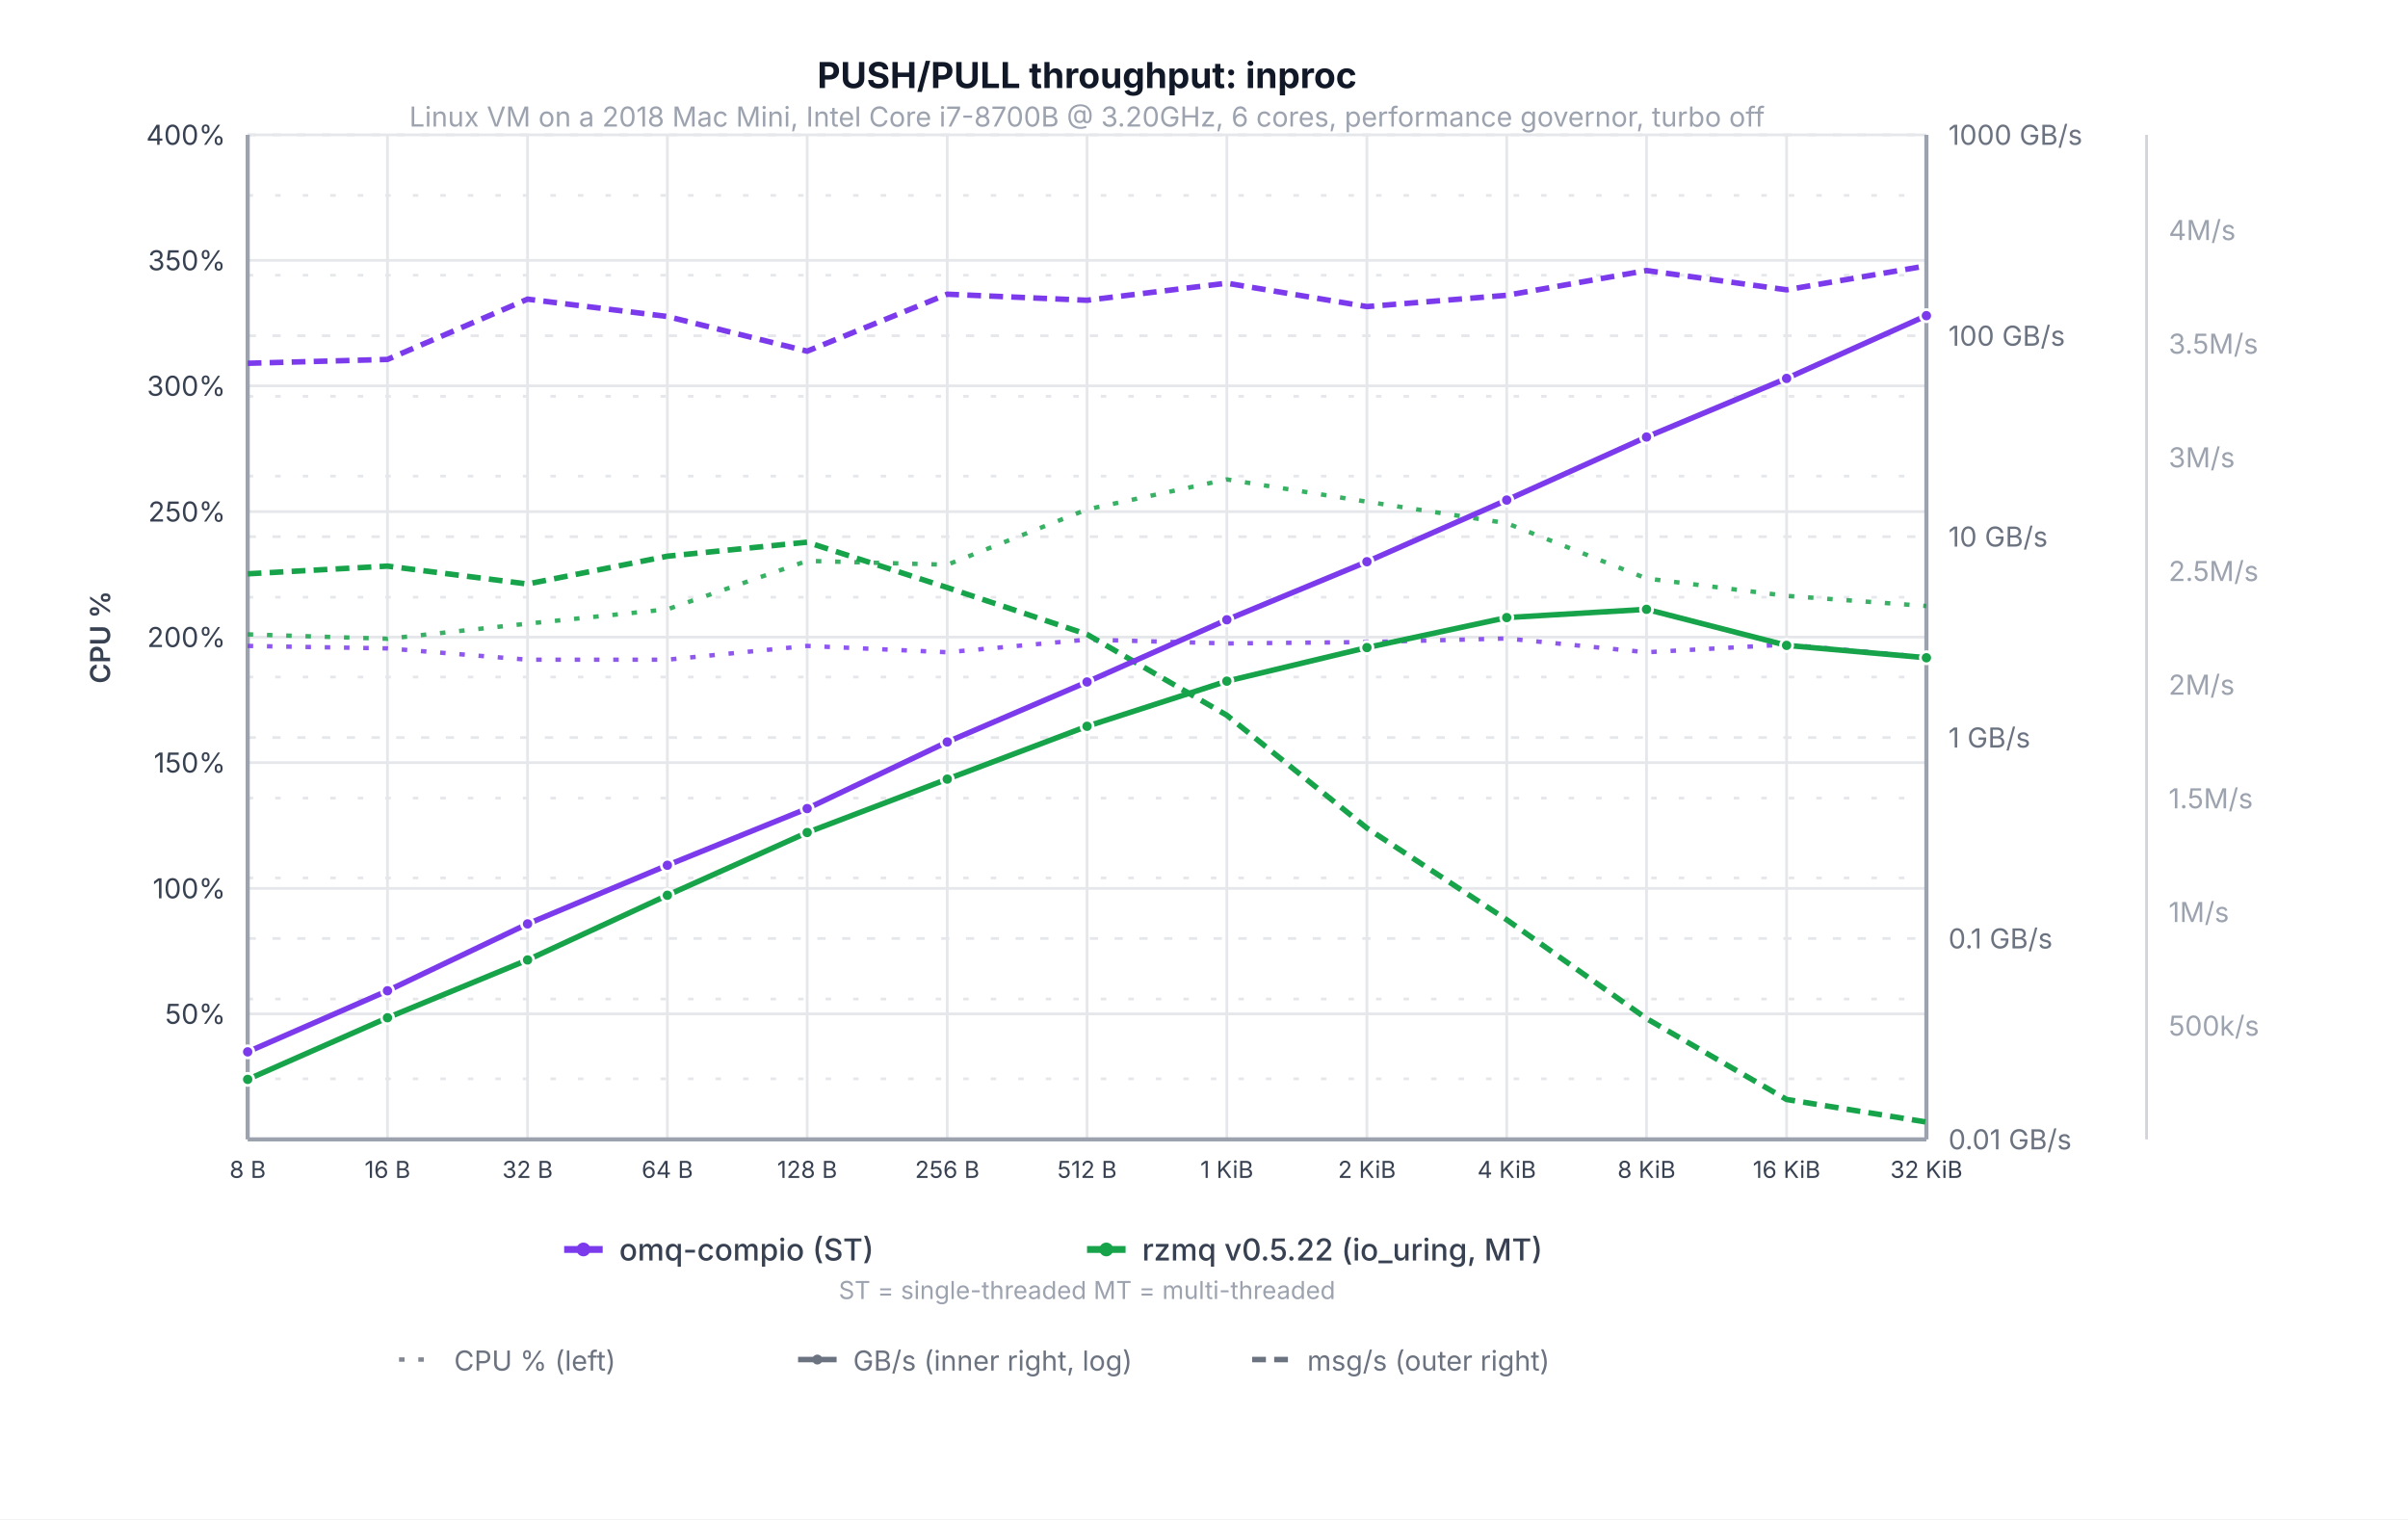
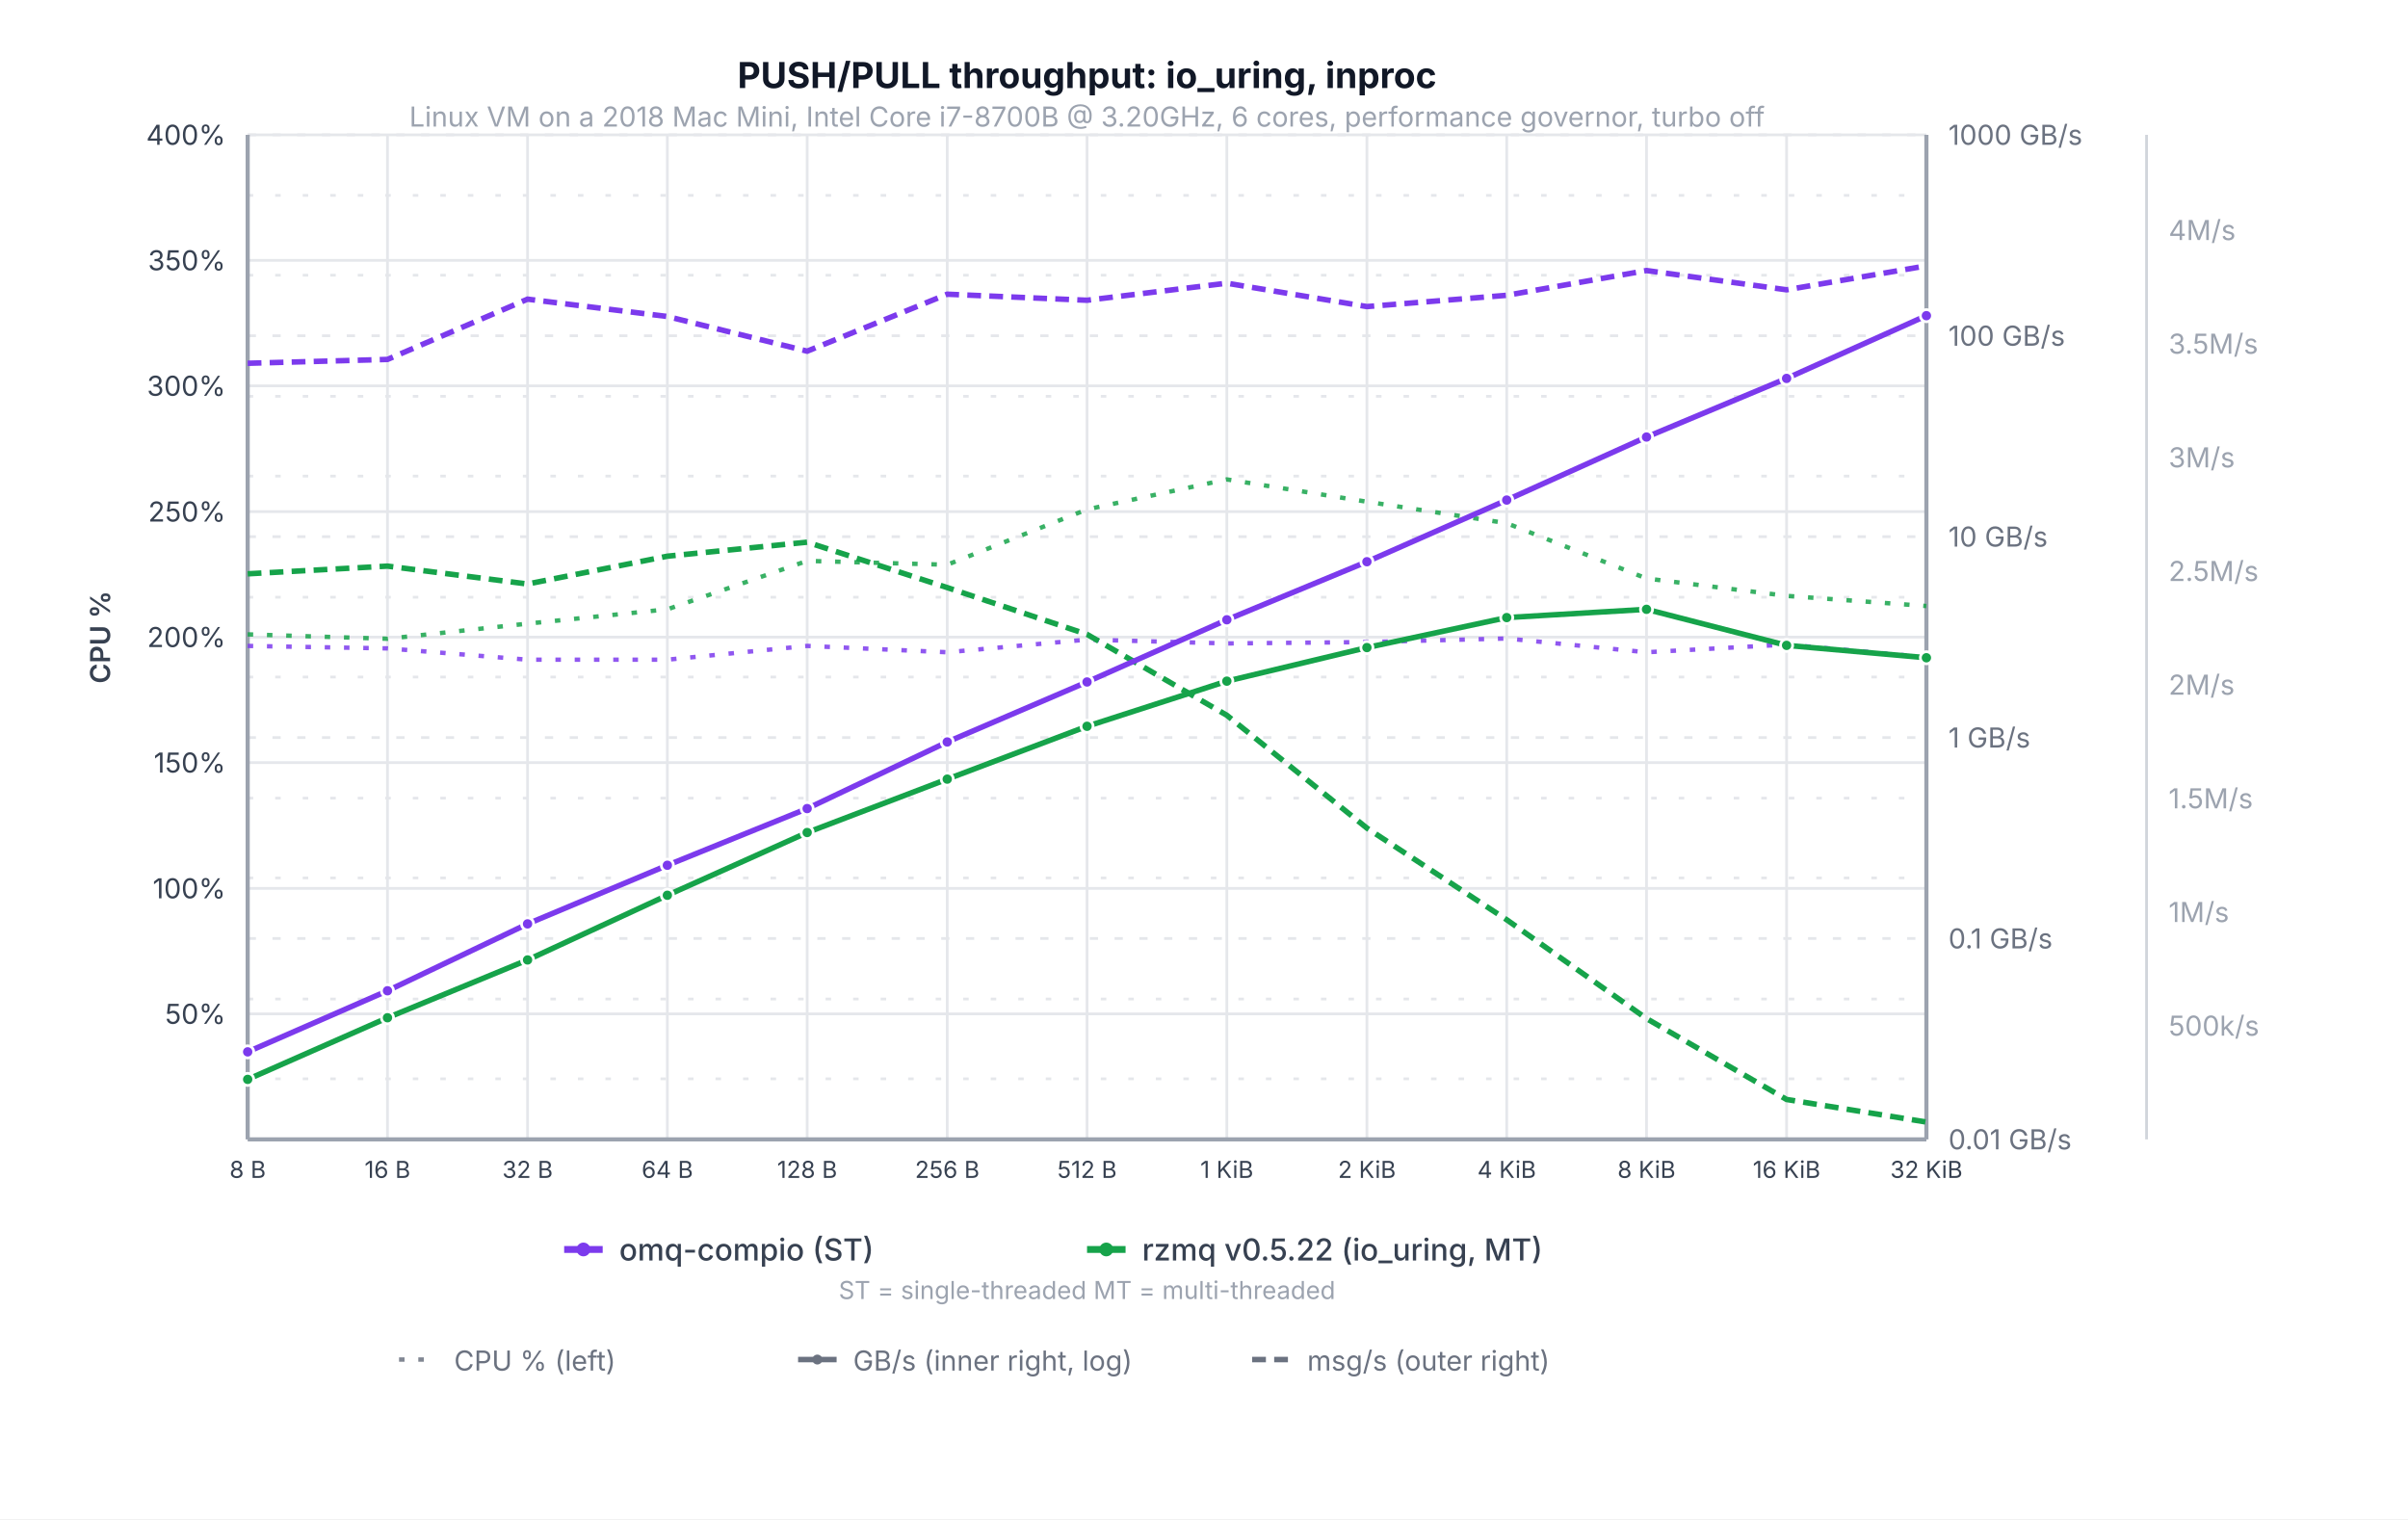
<svg xmlns="http://www.w3.org/2000/svg" viewBox="0 0 875 552" font-family="system-ui, -apple-system, sans-serif">
  <rect width="875" height="552" fill="white" />
-   <text x="395.0" y="32.0" text-anchor="middle" fill="#111827" font-size="13" font-weight="700">PUSH/PULL throughput: inproc</text>
+   <text x="395.0" y="32.0" text-anchor="middle" fill="#111827" font-size="13" font-weight="700">PUSH/PULL throughput: io_uring, inproc</text>
  <line x1="90.0" y1="368.4" x2="700.0" y2="368.4" stroke="#e5e7eb" stroke-width="1" />
  <text x="82.0" y="368.4" text-anchor="end" dominant-baseline="middle" fill="#374151" font-size="10">50%</text>
  <line x1="90.0" y1="322.8" x2="700.0" y2="322.8" stroke="#e5e7eb" stroke-width="1" />
  <text x="82.0" y="322.8" text-anchor="end" dominant-baseline="middle" fill="#374151" font-size="10">100%</text>
  <line x1="90.0" y1="277.1" x2="700.0" y2="277.1" stroke="#e5e7eb" stroke-width="1" />
  <text x="82.0" y="277.1" text-anchor="end" dominant-baseline="middle" fill="#374151" font-size="10">150%</text>
  <line x1="90.0" y1="231.5" x2="700.0" y2="231.5" stroke="#e5e7eb" stroke-width="1" />
  <text x="82.0" y="231.5" text-anchor="end" dominant-baseline="middle" fill="#374151" font-size="10">200%</text>
  <line x1="90.0" y1="185.9" x2="700.0" y2="185.9" stroke="#e5e7eb" stroke-width="1" />
  <text x="82.0" y="185.9" text-anchor="end" dominant-baseline="middle" fill="#374151" font-size="10">250%</text>
  <line x1="90.0" y1="140.2" x2="700.0" y2="140.2" stroke="#e5e7eb" stroke-width="1" />
  <text x="82.0" y="140.2" text-anchor="end" dominant-baseline="middle" fill="#374151" font-size="10">300%</text>
  <line x1="90.0" y1="94.6" x2="700.0" y2="94.6" stroke="#e5e7eb" stroke-width="1" />
  <text x="82.0" y="94.6" text-anchor="end" dominant-baseline="middle" fill="#374151" font-size="10">350%</text>
  <line x1="90.0" y1="49.0" x2="700.0" y2="49.0" stroke="#e5e7eb" stroke-width="1" />
  <text x="82.0" y="49.0" text-anchor="end" dominant-baseline="middle" fill="#374151" font-size="10">400%</text>
  <line x1="90.0" y1="414.0" x2="700.0" y2="414.0" stroke="#e5e7eb" stroke-width="1" stroke-dasharray="3,6" />
  <text x="708.0" y="414.0" text-anchor="start" dominant-baseline="middle" fill="#6b7280" font-size="10">0.01 GB/s</text>
  <line x1="90.0" y1="392.0" x2="700.0" y2="392.0" stroke="#e5e7eb" stroke-width="1" stroke-dasharray="2,8" />
  <line x1="90.0" y1="363.0" x2="700.0" y2="363.0" stroke="#e5e7eb" stroke-width="1" stroke-dasharray="2,8" />
  <line x1="90.0" y1="341.0" x2="700.0" y2="341.0" stroke="#e5e7eb" stroke-width="1" stroke-dasharray="3,6" />
  <text x="708.0" y="341.0" text-anchor="start" dominant-baseline="middle" fill="#6b7280" font-size="10">0.1 GB/s</text>
  <line x1="90.0" y1="319.0" x2="700.0" y2="319.0" stroke="#e5e7eb" stroke-width="1" stroke-dasharray="2,8" />
  <line x1="90.0" y1="290.0" x2="700.0" y2="290.0" stroke="#e5e7eb" stroke-width="1" stroke-dasharray="2,8" />
  <line x1="90.0" y1="268.0" x2="700.0" y2="268.0" stroke="#e5e7eb" stroke-width="1" stroke-dasharray="3,6" />
  <text x="708.0" y="268.0" text-anchor="start" dominant-baseline="middle" fill="#6b7280" font-size="10">1 GB/s</text>
  <line x1="90.0" y1="246.0" x2="700.0" y2="246.0" stroke="#e5e7eb" stroke-width="1" stroke-dasharray="2,8" />
  <line x1="90.0" y1="217.0" x2="700.0" y2="217.0" stroke="#e5e7eb" stroke-width="1" stroke-dasharray="2,8" />
  <line x1="90.0" y1="195.0" x2="700.0" y2="195.0" stroke="#e5e7eb" stroke-width="1" stroke-dasharray="3,6" />
  <text x="708.0" y="195.0" text-anchor="start" dominant-baseline="middle" fill="#6b7280" font-size="10">10 GB/s</text>
  <line x1="90.0" y1="173.0" x2="700.0" y2="173.0" stroke="#e5e7eb" stroke-width="1" stroke-dasharray="2,8" />
  <line x1="90.0" y1="144.0" x2="700.0" y2="144.0" stroke="#e5e7eb" stroke-width="1" stroke-dasharray="2,8" />
  <line x1="90.0" y1="122.0" x2="700.0" y2="122.0" stroke="#e5e7eb" stroke-width="1" stroke-dasharray="3,6" />
  <text x="708.0" y="122.0" text-anchor="start" dominant-baseline="middle" fill="#6b7280" font-size="10">100 GB/s</text>
  <line x1="90.0" y1="100.0" x2="700.0" y2="100.0" stroke="#e5e7eb" stroke-width="1" stroke-dasharray="2,8" />
  <line x1="90.0" y1="71.0" x2="700.0" y2="71.0" stroke="#e5e7eb" stroke-width="1" stroke-dasharray="2,8" />
  <line x1="90.0" y1="49.0" x2="700.0" y2="49.0" stroke="#e5e7eb" stroke-width="1" stroke-dasharray="3,6" />
  <text x="708.0" y="49.0" text-anchor="start" dominant-baseline="middle" fill="#6b7280" font-size="10">1000 GB/s</text>
  <text x="788.0" y="372.7" text-anchor="start" dominant-baseline="middle" fill="#9ca3af" font-size="10">500k/s</text>
  <text x="788.0" y="331.4" text-anchor="start" dominant-baseline="middle" fill="#9ca3af" font-size="10">1M/s</text>
  <text x="788.0" y="290.1" text-anchor="start" dominant-baseline="middle" fill="#9ca3af" font-size="10">1.5M/s</text>
  <text x="788.0" y="248.8" text-anchor="start" dominant-baseline="middle" fill="#9ca3af" font-size="10">2M/s</text>
  <text x="788.0" y="207.5" text-anchor="start" dominant-baseline="middle" fill="#9ca3af" font-size="10">2.5M/s</text>
  <text x="788.0" y="166.2" text-anchor="start" dominant-baseline="middle" fill="#9ca3af" font-size="10">3M/s</text>
  <text x="788.0" y="124.9" text-anchor="start" dominant-baseline="middle" fill="#9ca3af" font-size="10">3.5M/s</text>
  <text x="788.0" y="83.6" text-anchor="start" dominant-baseline="middle" fill="#9ca3af" font-size="10">4M/s</text>
  <line x1="90.0" y1="49.0" x2="90.0" y2="414.0" stroke="#e5e7eb" stroke-width="1" />
  <line x1="140.8" y1="49.0" x2="140.8" y2="414.0" stroke="#e5e7eb" stroke-width="1" />
  <line x1="191.7" y1="49.0" x2="191.7" y2="414.0" stroke="#e5e7eb" stroke-width="1" />
  <line x1="242.5" y1="49.0" x2="242.5" y2="414.0" stroke="#e5e7eb" stroke-width="1" />
  <line x1="293.3" y1="49.0" x2="293.3" y2="414.0" stroke="#e5e7eb" stroke-width="1" />
  <line x1="344.2" y1="49.0" x2="344.2" y2="414.0" stroke="#e5e7eb" stroke-width="1" />
  <line x1="395.0" y1="49.0" x2="395.0" y2="414.0" stroke="#e5e7eb" stroke-width="1" />
  <line x1="445.8" y1="49.0" x2="445.8" y2="414.0" stroke="#e5e7eb" stroke-width="1" />
  <line x1="496.7" y1="49.0" x2="496.7" y2="414.0" stroke="#e5e7eb" stroke-width="1" />
  <line x1="547.5" y1="49.0" x2="547.5" y2="414.0" stroke="#e5e7eb" stroke-width="1" />
  <line x1="598.3" y1="49.0" x2="598.3" y2="414.0" stroke="#e5e7eb" stroke-width="1" />
  <line x1="649.2" y1="49.0" x2="649.2" y2="414.0" stroke="#e5e7eb" stroke-width="1" />
  <line x1="700.0" y1="49.0" x2="700.0" y2="414.0" stroke="#e5e7eb" stroke-width="1" />
  <line x1="90.0" y1="49.0" x2="90.0" y2="414.0" stroke="#9ca3af" stroke-width="1.5" />
  <line x1="700.0" y1="49.0" x2="700.0" y2="414.0" stroke="#9ca3af" stroke-width="1.5" />
  <line x1="90.0" y1="414.0" x2="700.0" y2="414.0" stroke="#9ca3af" stroke-width="1.5" />
  <line x1="780.0" y1="49.0" x2="780.0" y2="414.0" stroke="#d1d5db" stroke-width="1" />
  <text x="40.0" y="231.5" text-anchor="middle" fill="#374151" font-size="10" font-weight="600" transform="rotate(-90,40.0,231.5)">CPU %</text>
  <polyline points="90.0,230.5 140.8,232.1 191.7,226.6 242.5,221.4 293.3,203.8 344.2,205.2 395.0,185.1 445.8,174.2 496.7,182.3 547.5,190.1 598.3,210.2 649.2,216.5 700.0,220.2" fill="none" stroke="#16a34a" stroke-width="1.6" stroke-dasharray="2,5" opacity="0.85" />
  <polyline points="90.0,234.7 140.8,235.6 191.7,239.7 242.5,239.7 293.3,234.7 344.2,237.0 395.0,232.4 445.8,233.8 496.7,233.3 547.5,232.0 598.3,237.0 649.2,234.2 700.0,238.8" fill="none" stroke="#7c3aed" stroke-width="1.6" stroke-dasharray="2,5" opacity="0.85" />
  <polyline points="90.0,208.5 140.8,205.7 191.7,212.2 242.5,202.1 293.3,197.0 344.2,213.5 395.0,230.5 445.8,259.9 496.7,300.9 547.5,334.2 598.3,370.1 649.2,399.5 700.0,407.7" fill="none" stroke="#16a34a" stroke-width="2.0" stroke-dasharray="5,3" />
  <polyline points="90.0,132.0 140.8,130.6 191.7,108.7 242.5,115.0 293.3,127.6 344.2,106.9 395.0,109.1 445.8,102.9 496.7,111.4 547.5,107.3 598.3,98.3 649.2,105.3 700.0,96.6" fill="none" stroke="#7c3aed" stroke-width="2.0" stroke-dasharray="5,3" />
  <polyline points="90.0,392.2 140.8,369.8 191.7,348.8 242.5,325.3 293.3,302.5 344.2,283.1 395.0,263.9 445.8,247.5 496.7,235.3 547.5,224.4 598.3,221.4 649.2,234.5 700.0,239.0" fill="none" stroke="#16a34a" stroke-width="2.0" stroke-linecap="round" stroke-linejoin="round" />
  <circle cx="90.0" cy="392.2" r="2.2" fill="#16a34a" stroke="white" stroke-width="1" />
  <circle cx="140.8" cy="369.8" r="2.2" fill="#16a34a" stroke="white" stroke-width="1" />
  <circle cx="191.7" cy="348.8" r="2.2" fill="#16a34a" stroke="white" stroke-width="1" />
  <circle cx="242.5" cy="325.3" r="2.2" fill="#16a34a" stroke="white" stroke-width="1" />
  <circle cx="293.3" cy="302.5" r="2.2" fill="#16a34a" stroke="white" stroke-width="1" />
  <circle cx="344.2" cy="283.1" r="2.2" fill="#16a34a" stroke="white" stroke-width="1" />
  <circle cx="395.0" cy="263.9" r="2.2" fill="#16a34a" stroke="white" stroke-width="1" />
  <circle cx="445.8" cy="247.5" r="2.2" fill="#16a34a" stroke="white" stroke-width="1" />
  <circle cx="496.7" cy="235.3" r="2.2" fill="#16a34a" stroke="white" stroke-width="1" />
  <circle cx="547.5" cy="224.4" r="2.2" fill="#16a34a" stroke="white" stroke-width="1" />
  <circle cx="598.3" cy="221.4" r="2.2" fill="#16a34a" stroke="white" stroke-width="1" />
  <circle cx="649.2" cy="234.5" r="2.2" fill="#16a34a" stroke="white" stroke-width="1" />
  <circle cx="700.0" cy="239.0" r="2.2" fill="#16a34a" stroke="white" stroke-width="1" />
  <polyline points="90.0,382.2 140.8,360.0 191.7,335.7 242.5,314.4 293.3,293.8 344.2,269.6 395.0,247.8 445.8,225.2 496.7,204.1 547.5,181.7 598.3,158.8 649.2,137.5 700.0,114.7" fill="none" stroke="#7c3aed" stroke-width="2.0" stroke-linecap="round" stroke-linejoin="round" />
  <circle cx="90.0" cy="382.2" r="2.2" fill="#7c3aed" stroke="white" stroke-width="1" />
  <circle cx="140.8" cy="360.0" r="2.2" fill="#7c3aed" stroke="white" stroke-width="1" />
  <circle cx="191.7" cy="335.7" r="2.2" fill="#7c3aed" stroke="white" stroke-width="1" />
  <circle cx="242.5" cy="314.4" r="2.2" fill="#7c3aed" stroke="white" stroke-width="1" />
  <circle cx="293.3" cy="293.8" r="2.2" fill="#7c3aed" stroke="white" stroke-width="1" />
  <circle cx="344.2" cy="269.6" r="2.2" fill="#7c3aed" stroke="white" stroke-width="1" />
  <circle cx="395.0" cy="247.8" r="2.2" fill="#7c3aed" stroke="white" stroke-width="1" />
  <circle cx="445.8" cy="225.2" r="2.2" fill="#7c3aed" stroke="white" stroke-width="1" />
  <circle cx="496.7" cy="204.1" r="2.2" fill="#7c3aed" stroke="white" stroke-width="1" />
  <circle cx="547.5" cy="181.7" r="2.2" fill="#7c3aed" stroke="white" stroke-width="1" />
  <circle cx="598.3" cy="158.8" r="2.2" fill="#7c3aed" stroke="white" stroke-width="1" />
  <circle cx="649.2" cy="137.5" r="2.2" fill="#7c3aed" stroke="white" stroke-width="1" />
  <circle cx="700.0" cy="114.7" r="2.2" fill="#7c3aed" stroke="white" stroke-width="1" />
  <text x="90.0" y="428.0" text-anchor="middle" fill="#374151" font-size="8.5">8 B</text>
  <text x="140.8" y="428.0" text-anchor="middle" fill="#374151" font-size="8.5">16 B</text>
  <text x="191.7" y="428.0" text-anchor="middle" fill="#374151" font-size="8.5">32 B</text>
  <text x="242.5" y="428.0" text-anchor="middle" fill="#374151" font-size="8.5">64 B</text>
  <text x="293.3" y="428.0" text-anchor="middle" fill="#374151" font-size="8.5">128 B</text>
  <text x="344.2" y="428.0" text-anchor="middle" fill="#374151" font-size="8.5">256 B</text>
  <text x="395.0" y="428.0" text-anchor="middle" fill="#374151" font-size="8.5">512 B</text>
  <text x="445.8" y="428.0" text-anchor="middle" fill="#374151" font-size="8.5">1 KiB</text>
  <text x="496.7" y="428.0" text-anchor="middle" fill="#374151" font-size="8.5">2 KiB</text>
  <text x="547.5" y="428.0" text-anchor="middle" fill="#374151" font-size="8.5">4 KiB</text>
  <text x="598.3" y="428.0" text-anchor="middle" fill="#374151" font-size="8.5">8 KiB</text>
  <text x="649.2" y="428.0" text-anchor="middle" fill="#374151" font-size="8.5">16 KiB</text>
  <text x="700.0" y="428.0" text-anchor="middle" fill="#374151" font-size="8.5">32 KiB</text>
  <text x="395.0" y="46" text-anchor="middle" fill="#9ca3af" font-size="10">Linux VM on a 2018 Mac Mini, Intel Core i7-8700B @ 3.20GHz, 6 cores, performance governor, turbo off</text>
  <line x1="205" y1="454" x2="219" y2="454" stroke="#7c3aed" stroke-width="2.5" />
  <circle cx="212" cy="454" r="2.5" fill="#7c3aed" />
  <text x="225" y="458" fill="#374151" font-size="11" font-weight="500">omq-compio (ST)</text>
  <line x1="395" y1="454" x2="409" y2="454" stroke="#16a34a" stroke-width="2.5" />
  <circle cx="402" cy="454" r="2.5" fill="#16a34a" />
  <text x="415" y="458" fill="#374151" font-size="11" font-weight="500">rzmq v0.5.22 (io_uring, MT)</text>
  <text x="395.0" y="472" text-anchor="middle" fill="#9ca3af" font-size="9">ST = single-threaded   MT = multi-threaded</text>
  <line x1="145" y1="494" x2="159" y2="494" stroke="#6b7280" stroke-width="1.6" stroke-dasharray="2,5" opacity="0.85" />
  <text x="165" y="498" fill="#6b7280" font-size="10">CPU % (left)</text>
  <line x1="290" y1="494" x2="304" y2="494" stroke="#6b7280" stroke-width="2.0" />
  <circle cx="297" cy="494" r="1.8" fill="#6b7280" />
  <text x="310" y="498" fill="#6b7280" font-size="10">GB/s (inner right, log)</text>
  <line x1="455" y1="494" x2="469" y2="494" stroke="#6b7280" stroke-width="2.0" stroke-dasharray="5,3" />
  <text x="475" y="498" fill="#6b7280" font-size="10">msg/s (outer right)</text>
</svg>
